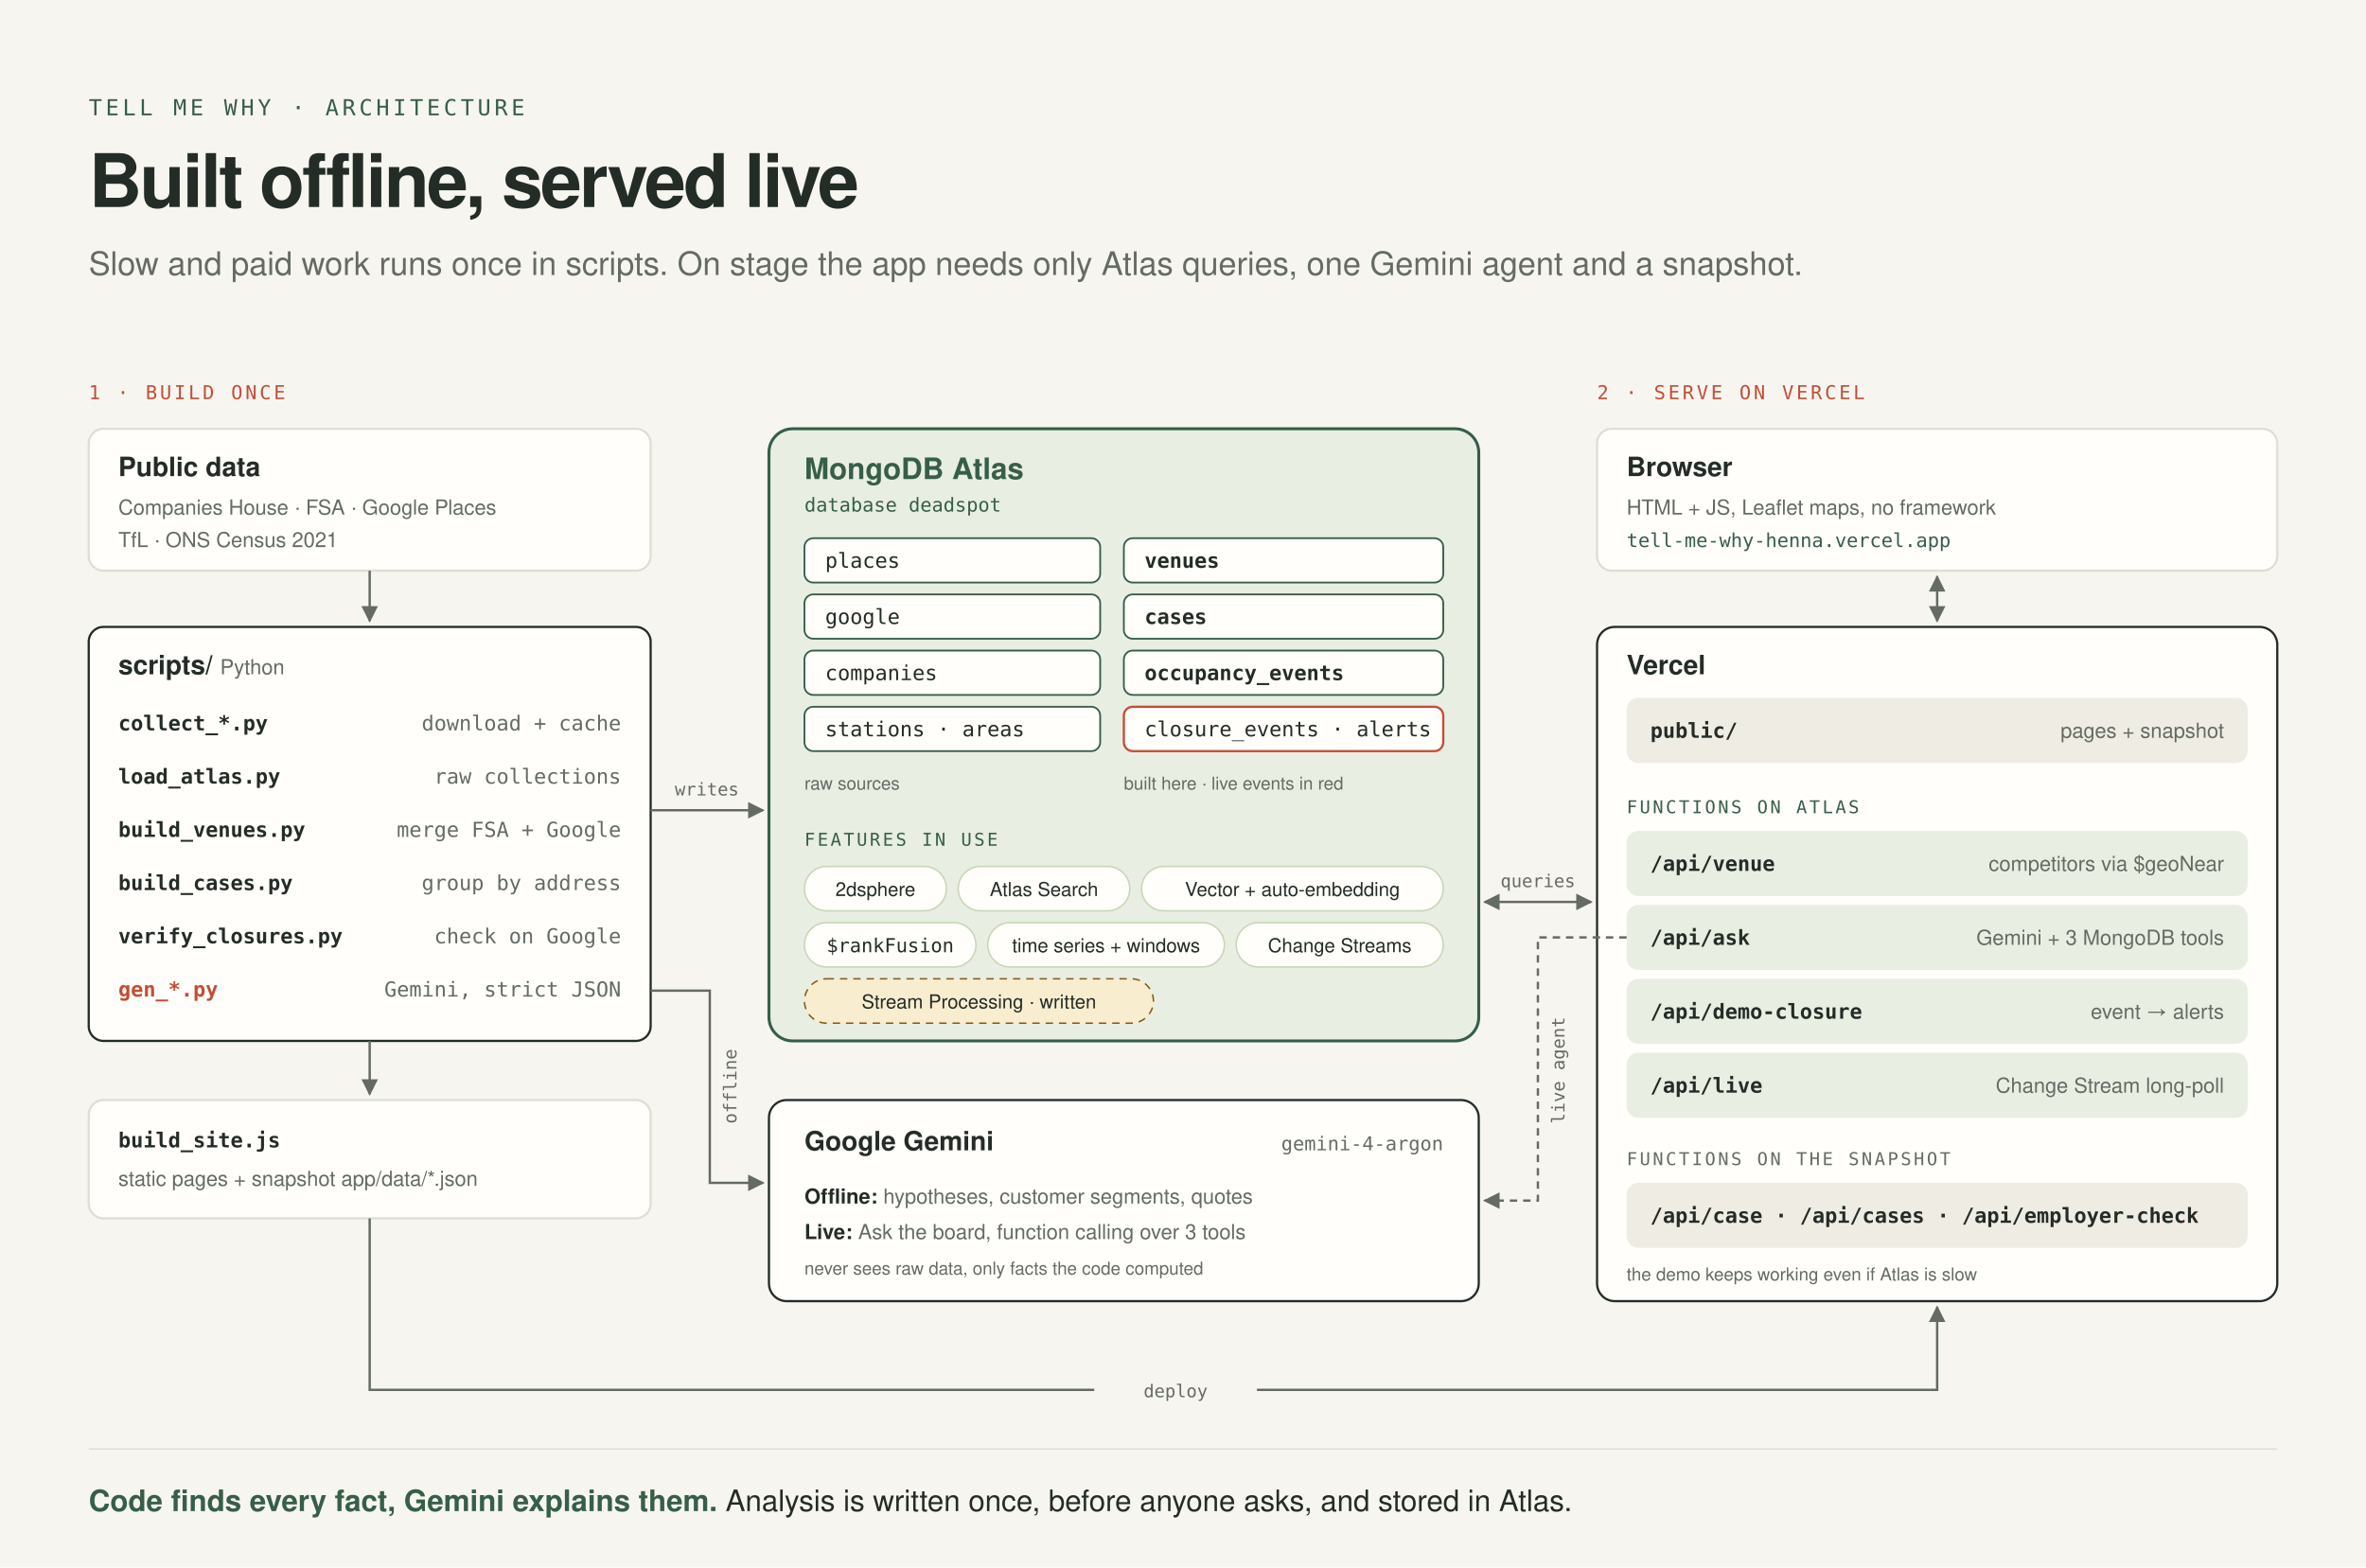
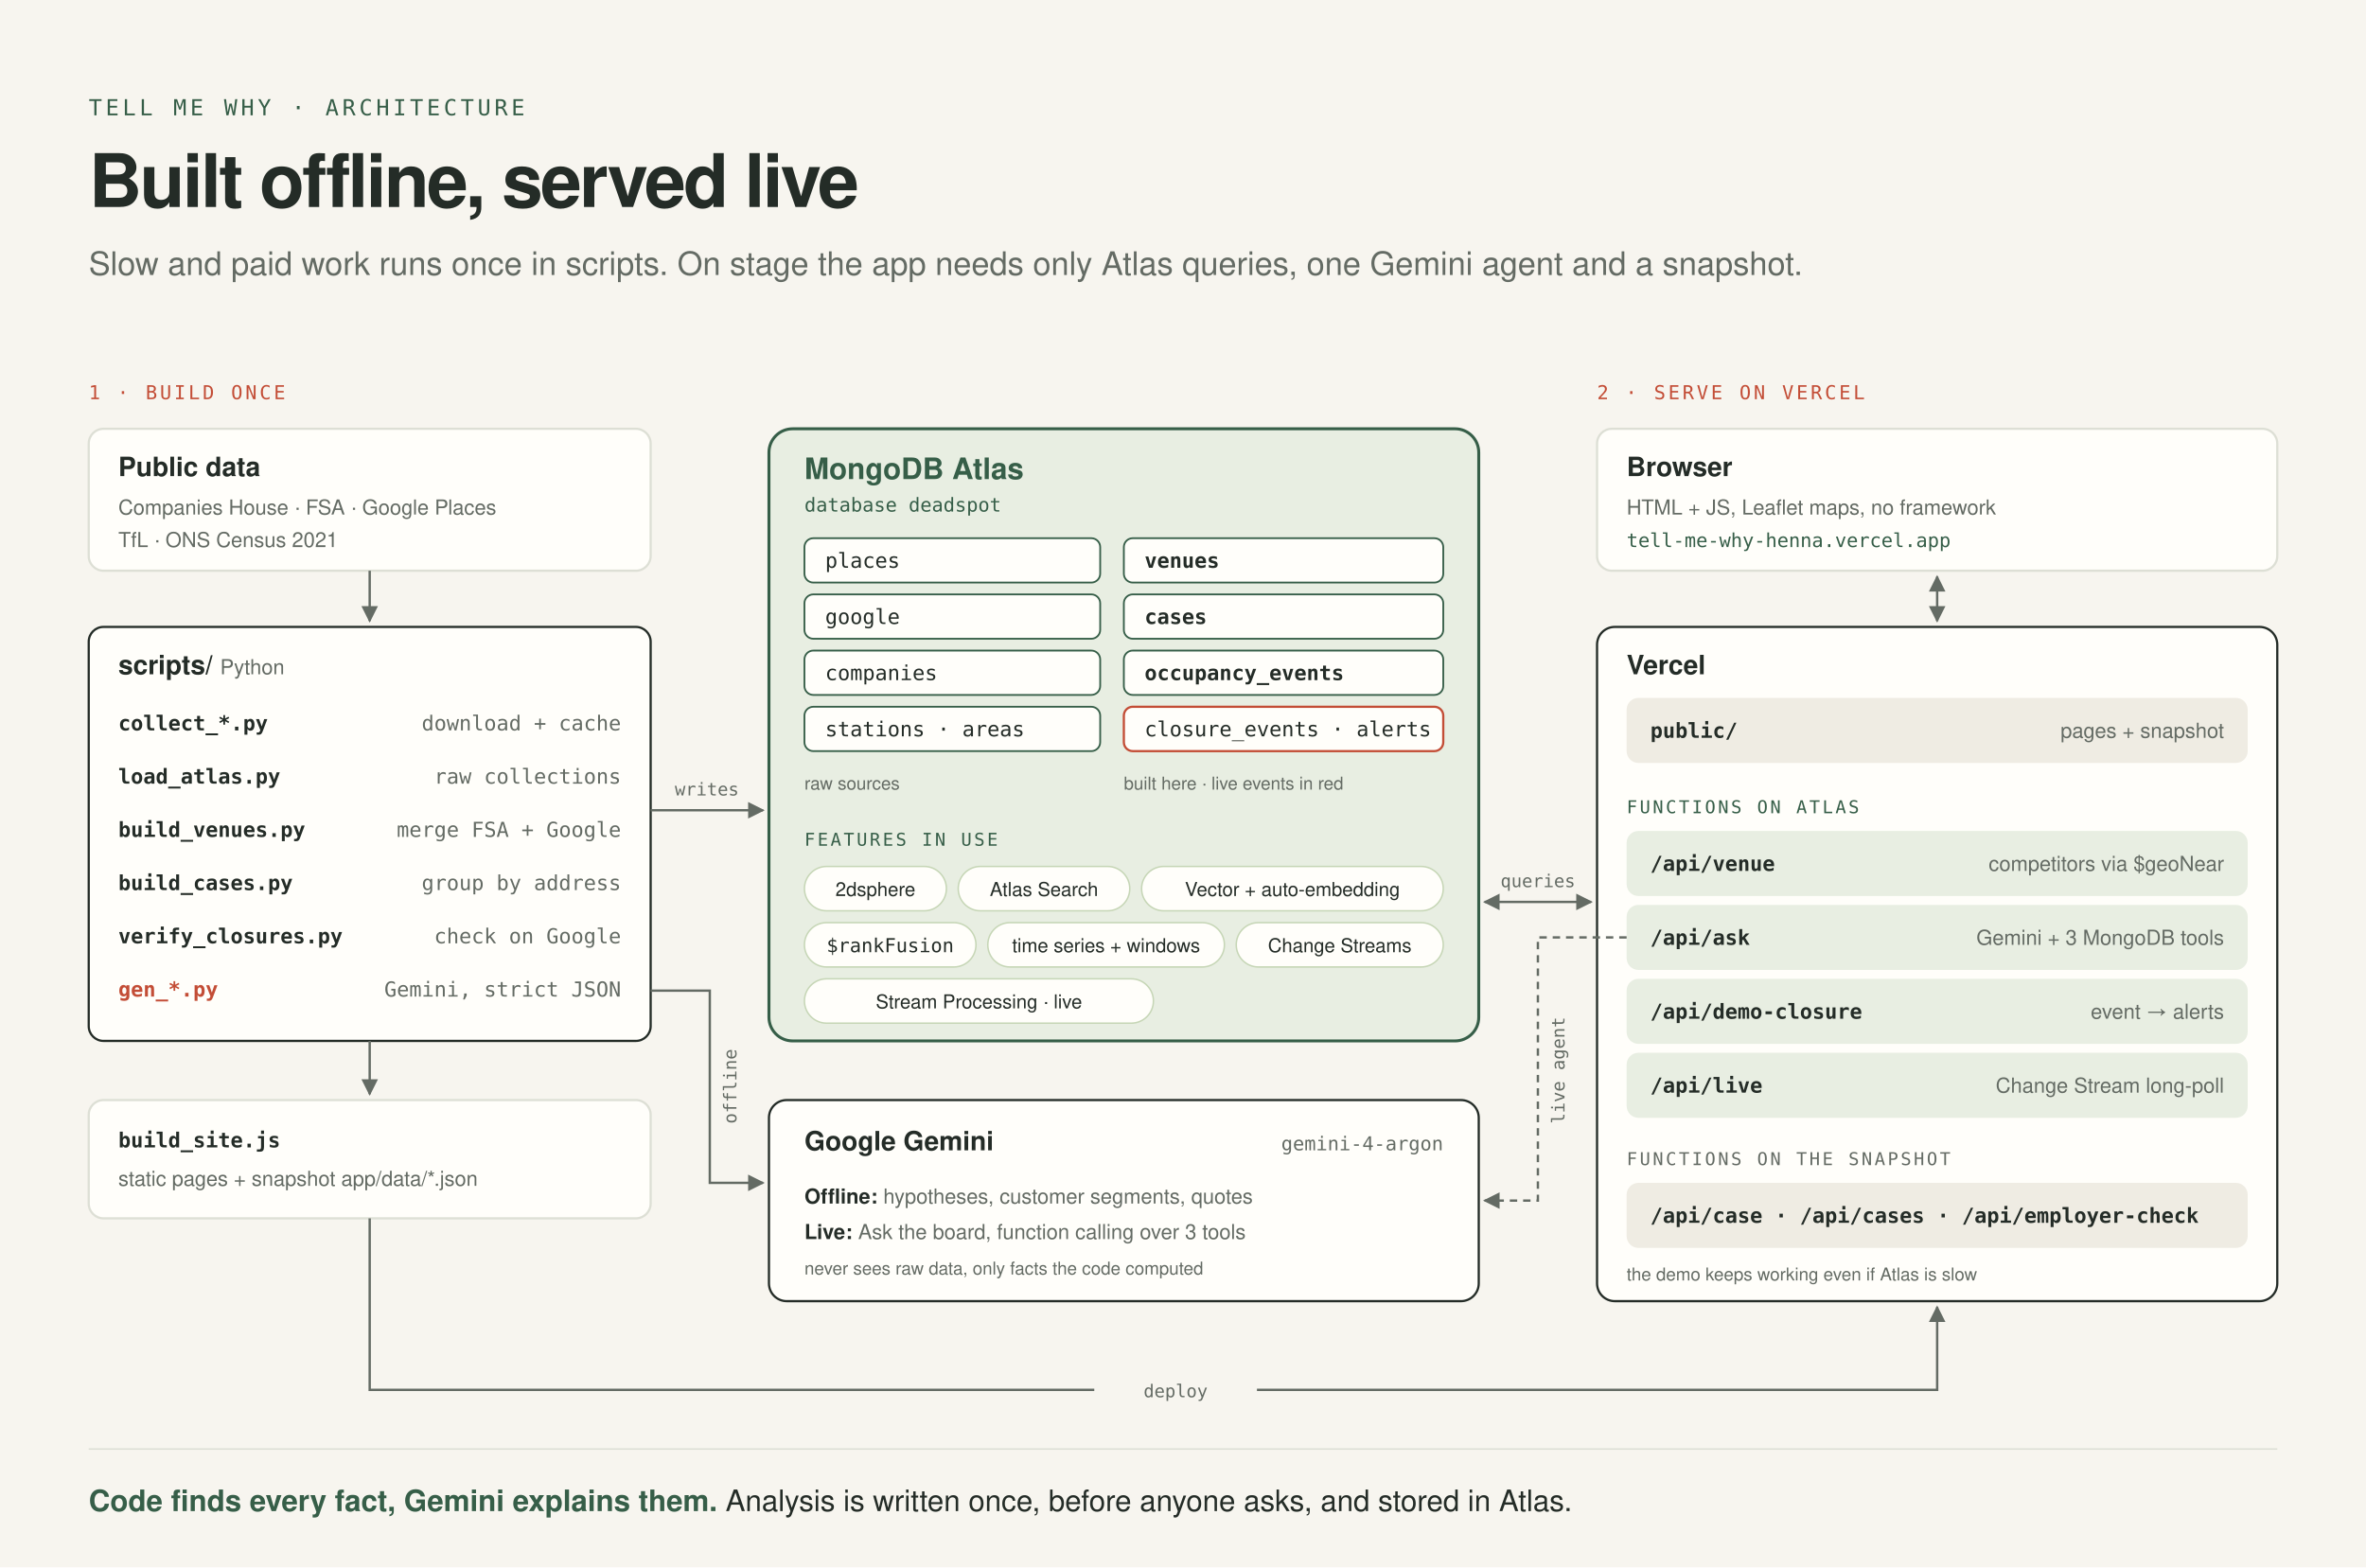
<svg xmlns="http://www.w3.org/2000/svg" width="1600" height="1060" viewBox="0 0 1600 1060" font-family="-apple-system, BlinkMacSystemFont, 'Segoe UI', Helvetica, Arial, sans-serif">
  <defs>
    <marker id="ar" viewBox="0 0 10 10" refX="9" refY="5" markerWidth="7" markerHeight="7" orient="auto-start-reverse">
      <path d="M0 0L10 5L0 10z" fill="#646b64" />
    </marker>
    <style>
      .mono{font-family:ui-monospace, 'SF Mono', Menlo, Consolas, monospace}
      .tag{font-size:13px;letter-spacing:1.8px;fill:#c34d36}
      .gtag{font-size:12px;letter-spacing:1.6px;fill:#365e48}
      .box{fill:#fffefa;stroke:#dddfd5;stroke-width:1.5}
      .nm{font-size:18px;font-weight:700;fill:#242c27}
      .sub{font-size:14px;fill:#646b64}
      .code{font-size:14px;font-weight:700;fill:#242c27}
      .ln{stroke:#646b64;stroke-width:1.6;fill:none}
      .lbl{font-size:12px;fill:#646b64}
      .coll{fill:#fffefa;stroke:#365e48;stroke-width:1.2}
      .cn{font-size:14px;fill:#242c27}
      .pill{fill:#fffefa;stroke:#c6d6b6}
      .pt{font-size:13px;fill:#242c27}
    </style>
  </defs>
  <rect width="1600" height="1060" fill="#f7f5ef" />
  <text x="60" y="78" class="mono" font-size="15" letter-spacing="2.4" fill="#365e48">TELL ME WHY · ARCHITECTURE</text>
  <text x="60" y="140" font-size="50" font-weight="700" fill="#242c27" letter-spacing="-1.6">Built offline, served live</text>
  <text x="60" y="186" font-size="22" fill="#646b64">Slow and paid work runs once in scripts. On stage the app needs only Atlas queries, one Gemini agent and a snapshot.</text>
  <text x="60" y="270" class="mono tag">1 · BUILD ONCE</text>
  <rect x="60" y="290" width="380" height="96" rx="10" class="box" />
  <text x="80" y="322" class="nm">Public data</text>
  <text x="80" y="348" class="sub">Companies House · FSA · Google Places</text>
  <text x="80" y="370" class="sub">TfL · ONS Census 2021</text>
  <path d="M250 386 V420" class="ln" marker-end="url(#ar)" />
  <rect x="60" y="424" width="380" height="280" rx="10" fill="#fffefa" stroke="#242c27" stroke-width="1.5" />
  <text x="80" y="456" class="nm">scripts/ <tspan class="sub" font-weight="400">Python</tspan>
  </text>
  <g class="mono">
    <text x="80" y="494" class="code">collect_*.py</text>
    <text x="420" y="494" text-anchor="end" class="sub">download + cache</text>
    <text x="80" y="530" class="code">load_atlas.py</text>
    <text x="420" y="530" text-anchor="end" class="sub">raw collections</text>
    <text x="80" y="566" class="code">build_venues.py</text>
    <text x="420" y="566" text-anchor="end" class="sub">merge FSA + Google</text>
    <text x="80" y="602" class="code">build_cases.py</text>
    <text x="420" y="602" text-anchor="end" class="sub">group by address</text>
    <text x="80" y="638" class="code">verify_closures.py</text>
    <text x="420" y="638" text-anchor="end" class="sub">check on Google</text>
    <text x="80" y="674" class="code" style="fill:#c34d36">gen_*.py</text>
    <text x="420" y="674" text-anchor="end" class="sub">Gemini, strict JSON</text>
  </g>
  <path d="M250 704 V740" class="ln" marker-end="url(#ar)" />
  <rect x="60" y="744" width="380" height="80" rx="10" class="box" />
  <text x="80" y="776" class="code mono" font-size="16">build_site.js</text>
  <text x="80" y="802" class="sub">static pages + snapshot app/data/*.json</text>
  <rect x="520" y="290" width="480" height="414" rx="16" fill="#e8eee2" stroke="#365e48" stroke-width="2" />
  <text x="544" y="324" font-size="20" font-weight="700" fill="#365e48">MongoDB Atlas</text>
  <text x="544" y="346" class="mono" font-size="13" fill="#365e48">database deadspot</text>
  <g class="mono">
    <rect x="544" y="364" width="200" height="30" rx="6" class="coll" />
    <text x="558" y="384" class="cn">places</text>
    <rect x="544" y="402" width="200" height="30" rx="6" class="coll" />
    <text x="558" y="422" class="cn">google</text>
    <rect x="544" y="440" width="200" height="30" rx="6" class="coll" />
    <text x="558" y="460" class="cn">companies</text>
    <rect x="544" y="478" width="200" height="30" rx="6" class="coll" />
    <text x="558" y="498" class="cn">stations · areas</text>
    <rect x="760" y="364" width="216" height="30" rx="6" class="coll" stroke-width="2.2" />
    <text x="774" y="384" class="cn" font-weight="700">venues</text>
    <rect x="760" y="402" width="216" height="30" rx="6" class="coll" stroke-width="2.2" />
    <text x="774" y="422" class="cn" font-weight="700">cases</text>
    <rect x="760" y="440" width="216" height="30" rx="6" class="coll" stroke-width="2.2" />
    <text x="774" y="460" class="cn" font-weight="700">occupancy_events</text>
    <rect x="760" y="478" width="216" height="30" rx="6" fill="#fffefa" stroke="#c34d36" stroke-width="1.5" />
    <text x="774" y="498" class="cn">closure_events · alerts</text>
  </g>
  <text x="544" y="534" class="lbl">raw sources</text>
  <text x="760" y="534" class="lbl">built here · live events in red</text>
  <text x="544" y="572" class="mono gtag">FEATURES IN USE</text>
  <rect x="544" y="586" width="96" height="30" rx="15" class="pill" />
  <text x="592" y="606" text-anchor="middle" class="pt">2dsphere</text>
  <rect x="648" y="586" width="116" height="30" rx="15" class="pill" />
  <text x="706" y="606" text-anchor="middle" class="pt">Atlas Search</text>
  <rect x="772" y="586" width="204" height="30" rx="15" class="pill" />
  <text x="874" y="606" text-anchor="middle" class="pt">Vector + auto-embedding</text>
  <rect x="544" y="624" width="116" height="30" rx="15" class="pill" />
  <text x="602" y="644" text-anchor="middle" class="pt mono">$rankFusion</text>
  <rect x="668" y="624" width="160" height="30" rx="15" class="pill" />
  <text x="748" y="644" text-anchor="middle" class="pt">time series + windows</text>
  <rect x="836" y="624" width="140" height="30" rx="15" class="pill" />
  <text x="906" y="644" text-anchor="middle" class="pt">Change Streams</text>
-   <rect x="544" y="662" width="236" height="30" rx="15" fill="#f8edcf" stroke="#855a16" stroke-dasharray="5 4" />
-   <text x="662" y="682" text-anchor="middle" class="pt">Stream Processing · written</text>
+   <rect x="544" y="662" width="236" height="30" rx="15" class="pill" />
+   <text x="662" y="682" text-anchor="middle" class="pt">Stream Processing · live</text>
  <rect x="520" y="744" width="480" height="136" rx="12" fill="#fffefa" stroke="#242c27" stroke-width="1.5" />
  <text x="544" y="778" class="nm">Google Gemini</text>
  <text x="976" y="778" text-anchor="end" class="mono" font-size="13" fill="#646b64">gemini-4-argon</text>
  <text x="544" y="814" class="sub">
    <tspan font-weight="700" fill="#242c27">Offline:</tspan> hypotheses, customer segments, quotes</text>
  <text x="544" y="838" class="sub">
    <tspan font-weight="700" fill="#242c27">Live:</tspan> Ask the board, function calling over 3 tools</text>
  <text x="544" y="862" class="lbl">never sees raw data, only facts the code computed</text>
  <text x="1080" y="270" class="mono tag">2 · SERVE ON VERCEL</text>
  <rect x="1080" y="290" width="460" height="96" rx="10" class="box" />
  <text x="1100" y="322" class="nm">Browser</text>
  <text x="1100" y="348" class="sub">HTML + JS, Leaflet maps, no framework</text>
  <text x="1100" y="370" class="mono" font-size="13" fill="#365e48">tell-me-why-henna.vercel.app</text>
  <path d="M1310 390 V420" class="ln" marker-start="url(#ar)" marker-end="url(#ar)" />
  <rect x="1080" y="424" width="460" height="456" rx="12" fill="#fffefa" stroke="#242c27" stroke-width="1.5" />
  <text x="1100" y="456" class="nm">Vercel</text>
  <rect x="1100" y="472" width="420" height="44" rx="8" fill="#efece3" />
  <text x="1116" y="499" class="code mono">public/</text>
  <text x="1504" y="499" text-anchor="end" class="sub">pages + snapshot</text>
  <text x="1100" y="550" class="mono gtag">FUNCTIONS ON ATLAS</text>
  <g>
    <rect x="1100" y="562" width="420" height="44" rx="8" fill="#e8eee2" />
    <text x="1116" y="589" class="code mono">/api/venue</text>
    <text x="1504" y="589" text-anchor="end" class="sub">competitors via $geoNear</text>
    <rect x="1100" y="612" width="420" height="44" rx="8" fill="#e8eee2" />
    <text x="1116" y="639" class="code mono">/api/ask</text>
    <text x="1504" y="639" text-anchor="end" class="sub">Gemini + 3 MongoDB tools</text>
    <rect x="1100" y="662" width="420" height="44" rx="8" fill="#e8eee2" />
    <text x="1116" y="689" class="code mono">/api/demo-closure</text>
    <text x="1504" y="689" text-anchor="end" class="sub">event → alerts</text>
    <rect x="1100" y="712" width="420" height="44" rx="8" fill="#e8eee2" />
    <text x="1116" y="739" class="code mono">/api/live</text>
    <text x="1504" y="739" text-anchor="end" class="sub">Change Stream long-poll</text>
  </g>
  <text x="1100" y="788" class="mono gtag" style="fill:#646b64">FUNCTIONS ON THE SNAPSHOT</text>
  <rect x="1100" y="800" width="420" height="44" rx="8" fill="#efece3" />
  <text x="1116" y="827" class="code mono" font-size="13">/api/case · /api/cases · /api/employer-check</text>
  <text x="1100" y="866" class="lbl">the demo keeps working even if Atlas is slow</text>
  <path d="M440 548 H516" class="ln" marker-end="url(#ar)" />
  <text x="478" y="538" text-anchor="middle" class="lbl mono">writes</text>
  <path d="M440 670 H480 V800 H516" class="ln" marker-end="url(#ar)" />
  <text x="498" y="760" class="lbl mono" transform="rotate(-90 498 760)">offline</text>
  <path d="M1076 610 H1004" class="ln" marker-start="url(#ar)" marker-end="url(#ar)" />
  <text x="1040" y="600" text-anchor="middle" class="lbl mono">queries</text>
  <path d="M1100 634 H1040 V812 H1004" class="ln" marker-end="url(#ar)" stroke-dasharray="5 4" />
  <text x="1058" y="760" class="lbl mono" transform="rotate(-90 1058 760)">live agent</text>
  <path d="M250 824 V940 H1310 V884" class="ln" marker-end="url(#ar)" />
  <rect x="740" y="928" width="110" height="24" fill="#f7f5ef" />
  <text x="795" y="945" text-anchor="middle" class="lbl mono">deploy</text>
  <line x1="60" y1="980" x2="1540" y2="980" stroke="#dddfd5" />
  <text x="60" y="1022" font-size="20" fill="#242c27">
    <tspan font-weight="700" fill="#365e48">Code finds every fact, Gemini explains them.</tspan> Analysis is written once, before anyone asks, and stored in Atlas.</text>
</svg>
